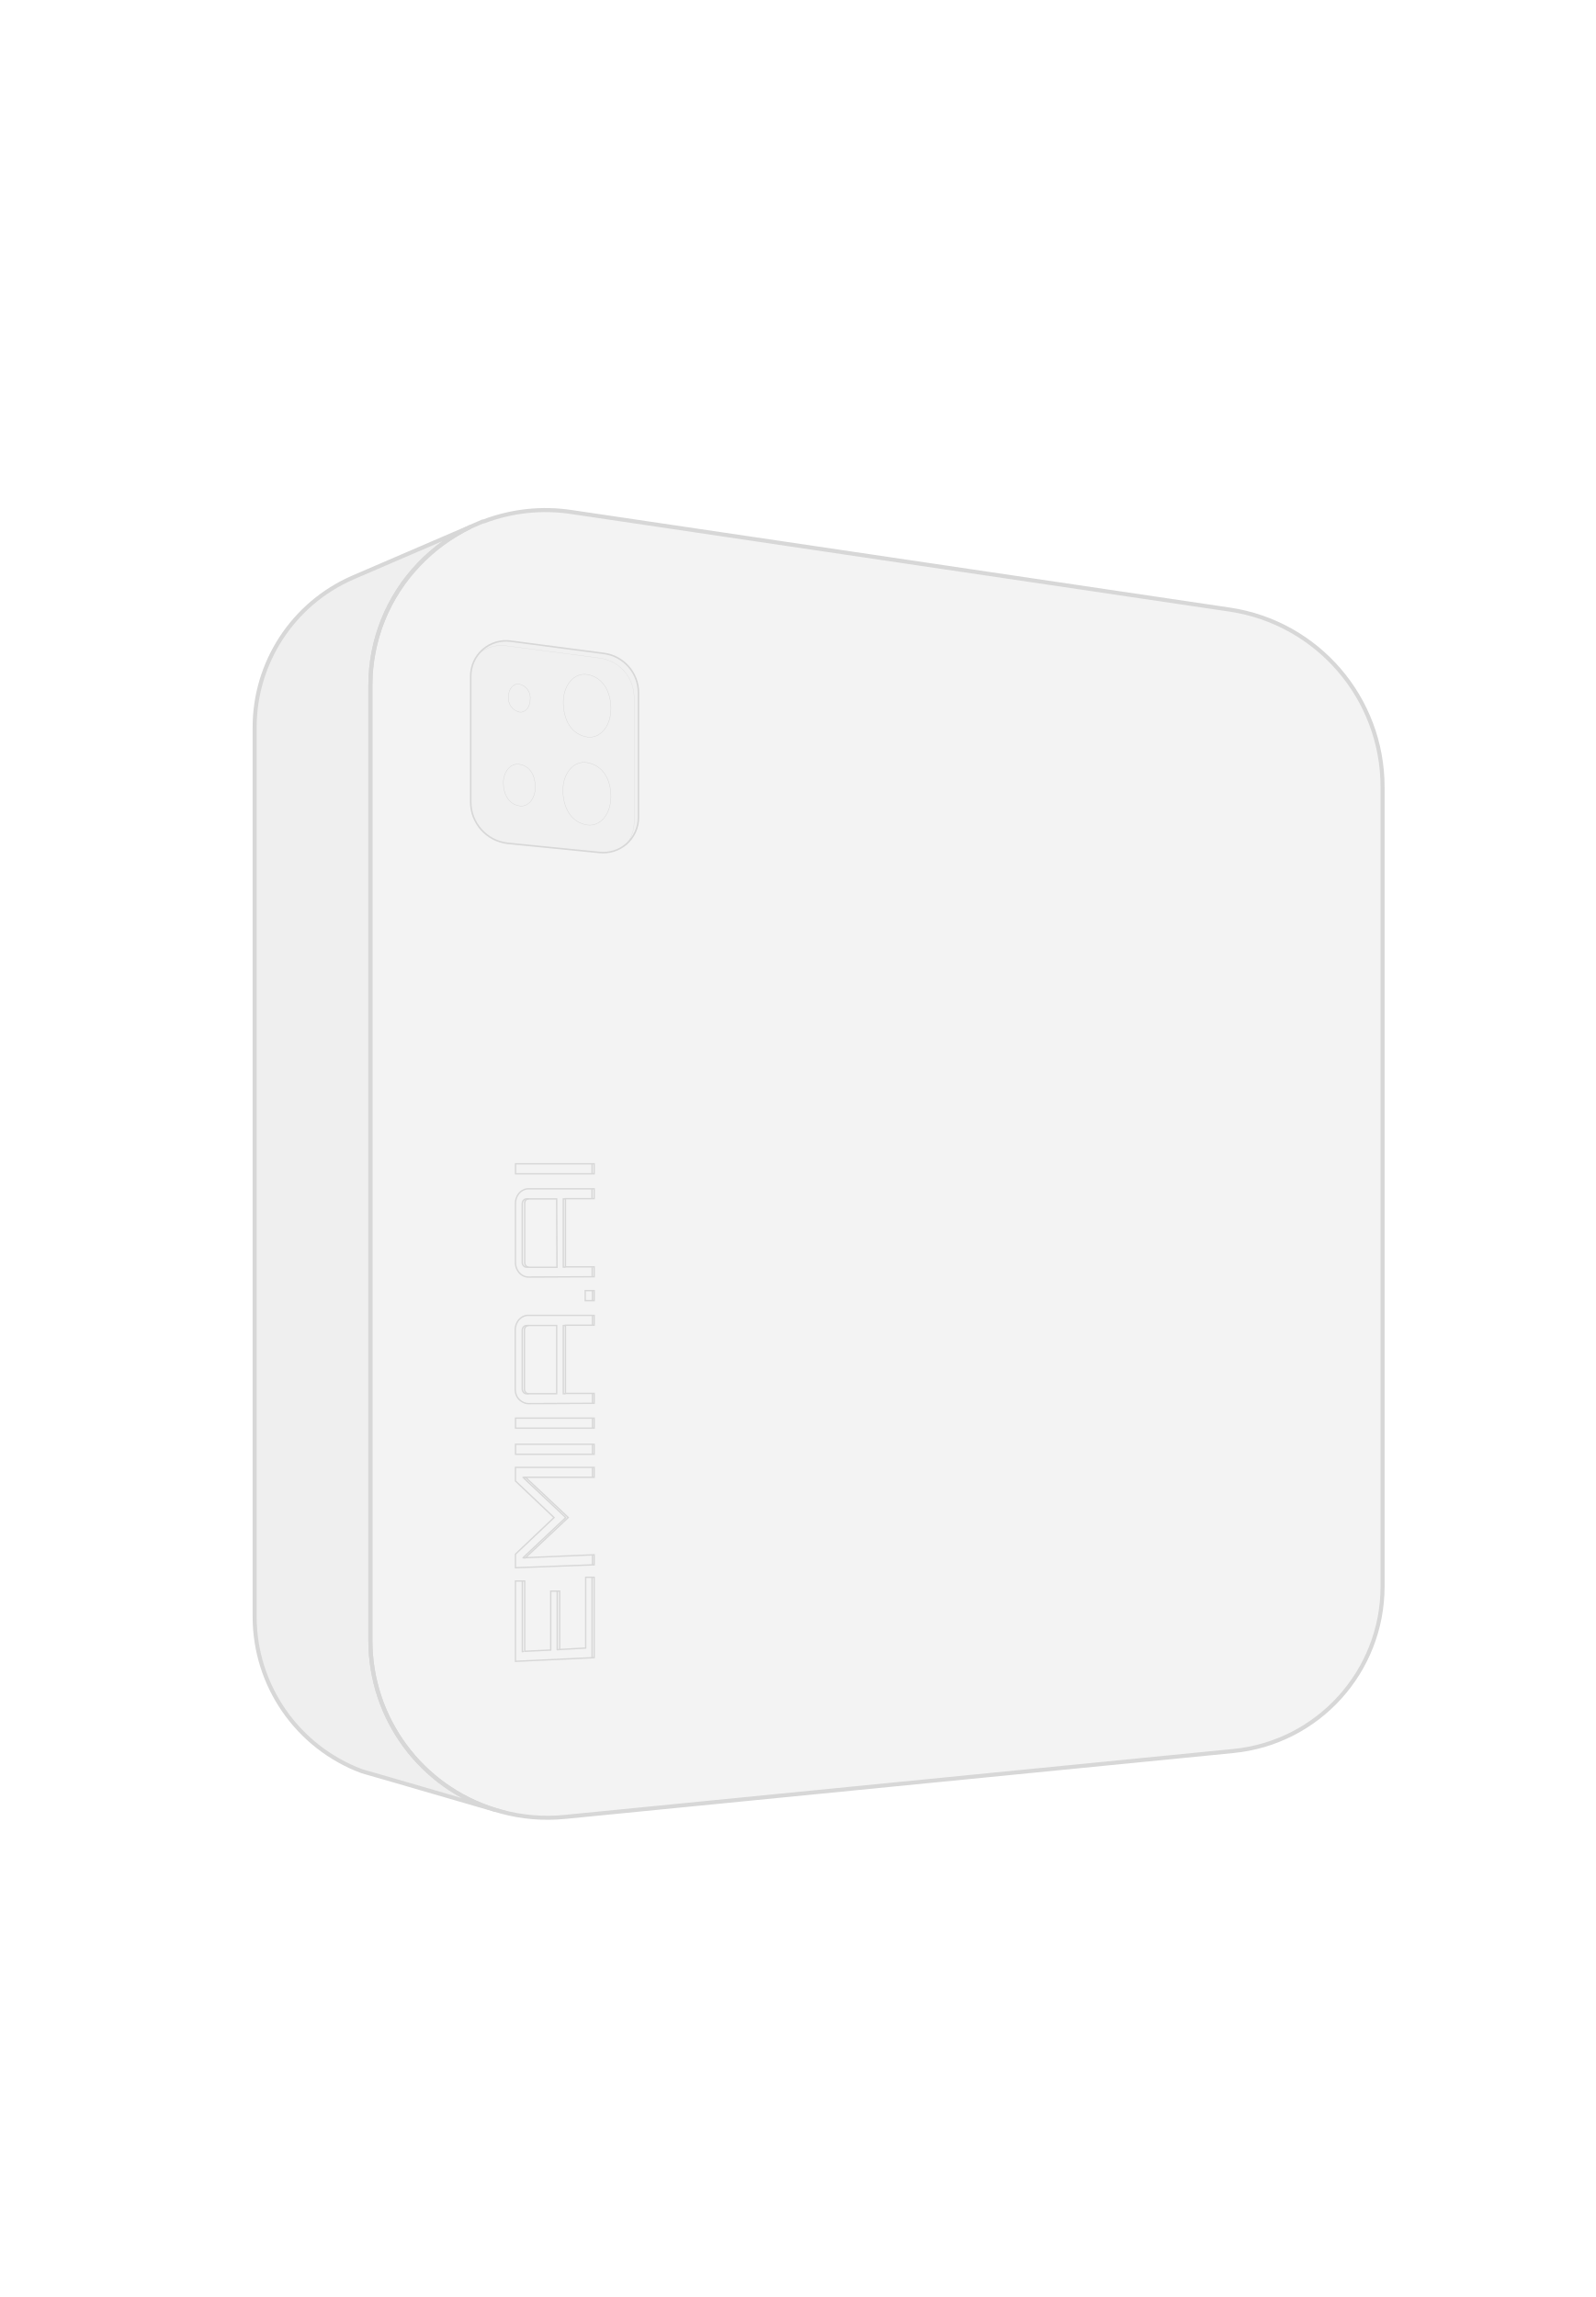
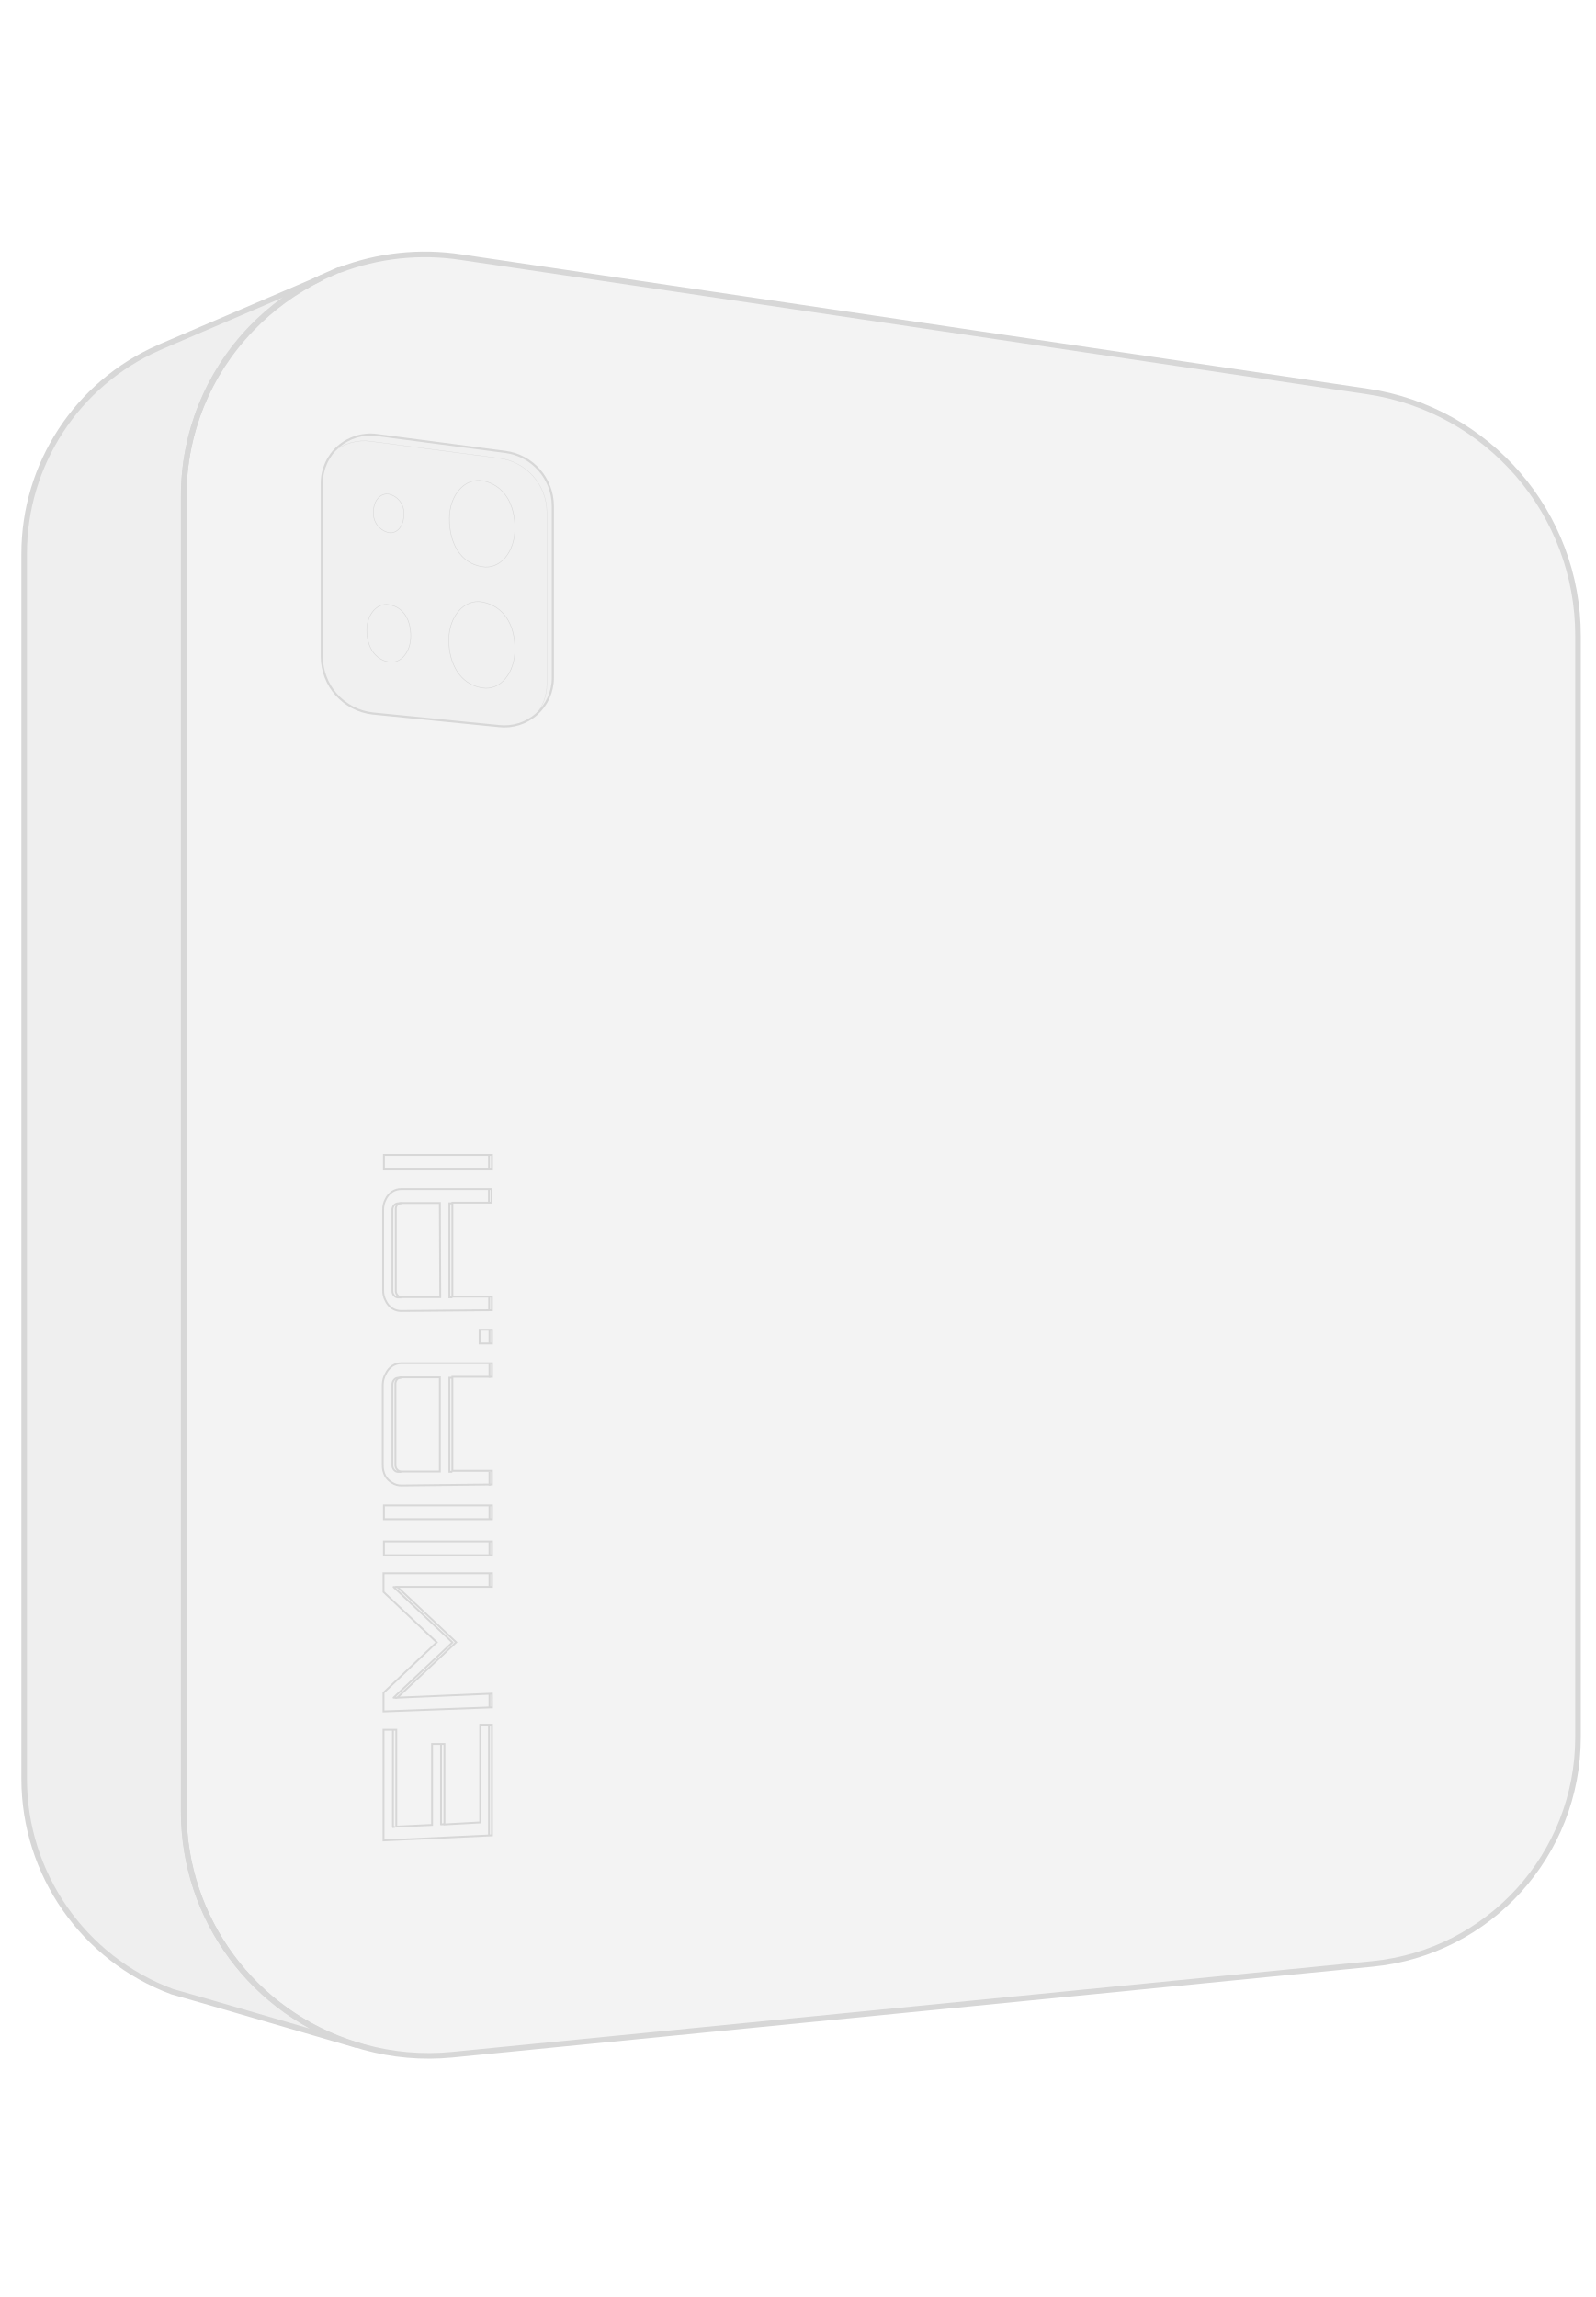
- <svg xmlns="http://www.w3.org/2000/svg" width="72.94mm" height="105.01mm" viewBox="0 0 206.77 297.68">
+ <svg xmlns="http://www.w3.org/2000/svg" width="72.94mm" height="105.01mm" viewBox="0 0 206.76 297.67">
  <g>
-     <path d="M179.17,102v103.6a21.43,21.43,0,0,1-19.32,21.32l-86.6,8.54a22.82,22.82,0,0,1-8.32-.69l-.74-.22A22.92,22.92,0,0,1,48,212.62V88.82a22.63,22.63,0,0,1,6.3-15.72,23,23,0,0,1,6.62-4.81h0l1.64-.71.11,0a22.51,22.51,0,0,1,11.41-1.22L159.36,79A23.24,23.24,0,0,1,179.17,102Z" style="fill: #d7d7d7;opacity: 0.3" />
-     <path d="M64.19,234.56l-14.27-4.15-3-.86A21.38,21.38,0,0,1,33,209.5V94.28a21.17,21.17,0,0,1,12.65-19.4l.34-.15,15-6.46a23,23,0,0,0-6.62,4.81A22.63,22.63,0,0,0,48,88.82V212.62a23,23,0,0,0,16.16,21.94Z" style="fill: #d7d7d7;opacity: 0.4" />
-     <path d="M47,229.55l3,.86A21.22,21.22,0,0,1,47,229.55Z" style="fill: none;stroke: #e30613;stroke-miterlimit: 10;stroke-width: 0.175px" />
+     <path d="M204.49,82.42V225.13a29.52,29.52,0,0,1-26.61,29.37L58.58,266.27a31.44,31.44,0,0,1-11.46-1l-1-.3a31.57,31.57,0,0,1-22.3-30.21V64.26a31.17,31.17,0,0,1,8.68-21.66A31.68,31.68,0,0,1,41.59,36h0l2.26-1H44a31,31,0,0,1,15.72-1.68L177.2,50.73A32,32,0,0,1,204.49,82.42Z" style="fill: #d7d7d7;opacity: 0.3;isolation: isolate" />
+     <path d="M46.1,265l-19.66-5.72-4.13-1.18A29.45,29.45,0,0,1,3.13,230.51V71.78A29.16,29.16,0,0,1,20.56,45.06l.47-.21L41.69,36a31.68,31.68,0,0,0-9.12,6.63A31.17,31.17,0,0,0,23.8,64.26V234.81A31.68,31.68,0,0,0,46.06,265Z" style="fill: #d7d7d7;opacity: 0.4;isolation: isolate" />
+     <path d="M22.42,258.13l4.13,1.18A29.23,29.23,0,0,1,22.42,258.13Z" style="fill: none;stroke: #e30613;stroke-miterlimit: 10;stroke-width: 0.241px" />
  </g>
  <g>
-     <path d="M179.17,102v103.6a21.43,21.43,0,0,1-19.32,21.32l-86.6,8.54a22.82,22.82,0,0,1-8.32-.69l-.74-.22A22.92,22.92,0,0,1,48,212.62V88.82a22.63,22.63,0,0,1,6.3-15.72,23,23,0,0,1,6.62-4.81h0l1.64-.71.11,0a22.51,22.51,0,0,1,11.41-1.22L159.36,79A23.24,23.24,0,0,1,179.17,102Z" style="fill: none;stroke: #d7d7d7;stroke-miterlimit: 10;stroke-width: 0.525px" />
-     <path d="M64.19,234.56l-14.27-4.15-3-.86A21.38,21.38,0,0,1,33,209.5V94.28a21.17,21.17,0,0,1,12.65-19.4l.34-.15,15-6.46a23,23,0,0,0-6.62,4.81A22.63,22.63,0,0,0,48,88.82V212.62a23,23,0,0,0,16.16,21.94Z" style="fill: none;stroke: #d7d7d7;stroke-miterlimit: 10;stroke-width: 0.525px" />
+     <path d="M204.49,82.42V225.13a29.52,29.52,0,0,1-26.61,29.37L58.58,266.27a31.44,31.44,0,0,1-11.46-1l-1-.3a31.57,31.57,0,0,1-22.3-30.21V64.26a31.17,31.17,0,0,1,8.68-21.66A31.68,31.68,0,0,1,41.59,36h0l2.26-1H44a31,31,0,0,1,15.72-1.68L177.2,50.73A32,32,0,0,1,204.49,82.42Z" style="fill: none;stroke: #d7d7d7;stroke-miterlimit: 10;stroke-width: 0.723px" />
+     <path d="M46.1,265l-19.66-5.72-4.13-1.18A29.45,29.45,0,0,1,3.13,230.51V71.78A29.16,29.16,0,0,1,20.56,45.06l.47-.21L41.69,36a31.68,31.68,0,0,0-9.12,6.63A31.17,31.17,0,0,0,23.8,64.26V234.81A31.68,31.68,0,0,0,46.06,265Z" style="fill: none;stroke: #d7d7d7;stroke-miterlimit: 10;stroke-width: 0.723px" />
  </g>
  <g>
    <g>
      <g>
-         <path d="M77,214.82l-10.2.48V204.89H68V214l3.37-.16V206.2h1.16v7.57l3.37-.19v-9.17H77Z" style="fill: none;stroke: #d7d7d7;stroke-miterlimit: 10;stroke-width: 0.175px" />
-         <path d="M77,188.47H66.81v-1.3H77Z" style="fill: none;stroke: #d7d7d7;stroke-miterlimit: 10;stroke-width: 0.175px" />
-         <path d="M77,185.08H66.81v-1.3H77Z" style="fill: none;stroke: #d7d7d7;stroke-miterlimit: 10;stroke-width: 0.175px" />
-         <path d="M68.51,181.9a1.54,1.54,0,0,1-.86-.25A1.79,1.79,0,0,1,67,181a2.05,2.05,0,0,1-.23-1V172.4a2.05,2.05,0,0,1,.23-1,1.79,1.79,0,0,1,.62-.69,1.54,1.54,0,0,1,.86-.25H77v1.28H73.28v8.84H77v1.28Zm3.63-10.13H68.51a.51.51,0,0,0-.39.18.63.63,0,0,0-.16.44V180a.63.63,0,0,0,.16.44.51.51,0,0,0,.39.18h3.63Z" style="fill: none;stroke: #d7d7d7;stroke-miterlimit: 10;stroke-width: 0.175px" />
-         <path d="M77,168.56H75.84v-1.3H77Z" style="fill: none;stroke: #d7d7d7;stroke-miterlimit: 10;stroke-width: 0.175px" />
-         <path d="M68.51,165.5a1.54,1.54,0,0,1-.86-.25,1.78,1.78,0,0,1-.62-.69,2.05,2.05,0,0,1-.23-1V156a2.05,2.05,0,0,1,.23-1,1.79,1.79,0,0,1,.62-.69,1.54,1.54,0,0,1,.86-.25H77v1.28H73.28v8.84H77v1.28Zm3.63-10.13H68.51a.51.51,0,0,0-.39.18A.64.64,0,0,0,68,156v7.61a.63.63,0,0,0,.16.44.51.51,0,0,0,.39.18h3.63Z" style="fill: none;stroke: #d7d7d7;stroke-miterlimit: 10;stroke-width: 0.175px" />
-         <path d="M77,152.12H66.81v-1.3H77Z" style="fill: none;stroke: #d7d7d7;stroke-miterlimit: 10;stroke-width: 0.175px" />
+         <path d="M63.75,237.84l-14.05.66V224.16h1.65v12.55l4.64-.22V226h1.6v10.43l4.64-.26V223.5h1.52Z" style="fill: none;stroke: #d7d7d7;stroke-miterlimit: 10;stroke-width: 0.241px" />
+         <path d="M63.75,201.54h-14v-1.79h14Z" style="fill: none;stroke: #d7d7d7;stroke-miterlimit: 10;stroke-width: 0.241px" />
+         <path d="M63.75,196.87h-14v-1.79h14Z" style="fill: none;stroke: #d7d7d7;stroke-miterlimit: 10;stroke-width: 0.241px" />
+         <path d="M52,192.49a2.12,2.12,0,0,1-1.18-.34,2.47,2.47,0,0,1-.9-.9,2.82,2.82,0,0,1-.32-1.38V179.4A2.82,2.82,0,0,1,50,178a2.47,2.47,0,0,1,.85-1,2.12,2.12,0,0,1,1.18-.34H63.75v1.76H58.62v12.18h5.12v1.76Zm5-14H52a.7.7,0,0,0-.54.25.87.87,0,0,0-.22.61v10.48a.87.87,0,0,0,.22.61.7.7,0,0,0,.54.25h5Z" style="fill: none;stroke: #d7d7d7;stroke-miterlimit: 10;stroke-width: 0.241px" />
+         <path d="M63.75,174.11h-1.6v-1.79h1.6Z" style="fill: none;stroke: #d7d7d7;stroke-miterlimit: 10;stroke-width: 0.241px" />
+         <path d="M52,169.89a2.12,2.12,0,0,1-1.18-.34,2.45,2.45,0,0,1-.85-1,2.82,2.82,0,0,1-.32-1.38V156.81a2.82,2.82,0,0,1,.32-1.38,2.47,2.47,0,0,1,.85-1,2.12,2.12,0,0,1,1.18-.34h11.7v1.76H58.62v12.18h5.12v1.76Zm5-14H52a.7.7,0,0,0-.54.25.88.88,0,0,0-.17.62v10.48a.87.87,0,0,0,.22.61.7.7,0,0,0,.54.25h5Z" style="fill: none;stroke: #d7d7d7;stroke-miterlimit: 10;stroke-width: 0.241px" />
+         <path d="M63.75,151.46h-14v-1.79h14Z" style="fill: none;stroke: #d7d7d7;stroke-miterlimit: 10;stroke-width: 0.241px" />
      </g>
-       <path d="M77,202.79l-10.2.38v-1.76l5-4.74-5-4.74v-1.76H77v1.28h-8.9l5.54,5.21-5.54,5.21,8.9-.38Z" style="fill: none;stroke: #d7d7d7;stroke-miterlimit: 10;stroke-width: 0.175px" />
+       <path d="M63.75,221.26l-14.05.52v-2.42l6.89-6.53-6.89-6.53v-2.42H63.75v1.76H51.48l7.63,7.18L51.48,220l12.26-.52Z" style="fill: none;stroke: #d7d7d7;stroke-miterlimit: 10;stroke-width: 0.241px" />
    </g>
-     <line x1="76.73" y1="150.86" x2="76.73" y2="152.12" style="fill: none;stroke: #d7d7d7;stroke-miterlimit: 10;stroke-width: 0.175px" />
-     <line x1="76.72" y1="154.09" x2="76.72" y2="155.37" style="fill: none;stroke: #d7d7d7;stroke-miterlimit: 10;stroke-width: 0.175px" />
-     <polyline points="73.28 155.37 73 155.37 73 164.21 73.28 164.21" style="fill: none;stroke: #d7d7d7;stroke-miterlimit: 10;stroke-width: 0.175px" />
-     <polyline points="73.28 171.78 73 171.78 73 180.62 73.28 180.62" style="fill: none;stroke: #d7d7d7;stroke-miterlimit: 10;stroke-width: 0.175px" />
-     <line x1="76.74" y1="164.22" x2="76.74" y2="165.5" style="fill: none;stroke: #d7d7d7;stroke-miterlimit: 10;stroke-width: 0.175px" />
-     <path d="M68.51,155.37h-.28a.51.51,0,0,0-.39.18.64.64,0,0,0-.16.44v7.61a.63.63,0,0,0,.16.44.51.51,0,0,0,.39.18h.28" style="fill: none;stroke: #d7d7d7;stroke-miterlimit: 10;stroke-width: 0.175px" />
-     <path d="M68.51,171.78h-.28a.51.51,0,0,0-.39.18.64.64,0,0,0-.16.44V180a.63.63,0,0,0,.16.44.51.51,0,0,0,.39.18h.28" style="fill: none;stroke: #d7d7d7;stroke-miterlimit: 10;stroke-width: 0.175px" />
-     <line x1="76.77" y1="167.26" x2="76.77" y2="168.56" style="fill: none;stroke: #d7d7d7;stroke-miterlimit: 10;stroke-width: 0.175px" />
-     <line x1="76.77" y1="170.47" x2="76.77" y2="171.77" style="fill: none;stroke: #d7d7d7;stroke-miterlimit: 10;stroke-width: 0.175px" />
-     <line x1="76.77" y1="180.62" x2="76.77" y2="181.92" style="fill: none;stroke: #d7d7d7;stroke-miterlimit: 10;stroke-width: 0.175px" />
-     <line x1="76.77" y1="183.78" x2="76.77" y2="185.08" style="fill: none;stroke: #d7d7d7;stroke-miterlimit: 10;stroke-width: 0.175px" />
-     <line x1="76.77" y1="187.17" x2="76.77" y2="188.47" style="fill: none;stroke: #d7d7d7;stroke-miterlimit: 10;stroke-width: 0.175px" />
-     <line x1="76.77" y1="190.17" x2="76.77" y2="191.47" style="fill: none;stroke: #d7d7d7;stroke-miterlimit: 10;stroke-width: 0.175px" />
-     <line x1="76.77" y1="201.49" x2="76.77" y2="202.79" style="fill: none;stroke: #d7d7d7;stroke-miterlimit: 10;stroke-width: 0.175px" />
-     <path d="M68.11,191.46h-.33l5.54,5.21-5.54,5.21h.33" style="fill: none;stroke: #d7d7d7;stroke-linejoin: round;stroke-width: 0.175px" />
-     <polyline points="67.69 204.89 67.69 214.05 67.87 214.02" style="fill: none;stroke: #d7d7d7;stroke-linejoin: round;stroke-width: 0.175px" />
-     <polyline points="72.21 206.19 72.21 213.8 72.49 213.77" style="fill: none;stroke: #d7d7d7;stroke-linejoin: round;stroke-width: 0.175px" />
-     <line x1="76.73" y1="204.41" x2="76.73" y2="214.84" style="fill: none;stroke: #d7d7d7;stroke-linejoin: round;stroke-width: 0.175px" />
-     <path d="M79.17,91.85c0,2.23-1.37,3.92-3.08,3.66C74,95.18,73,93.24,73,91s1.43-3.88,3.14-3.58C78.15,87.79,79.17,89.62,79.17,91.85Z" style="fill: none;stroke: #d7d7d7;stroke-miterlimit: 10;stroke-width: 0.05px" />
-     <path d="M78.34,91.74c0,1.63-1,2.88-2.26,2.68-1.53-.24-2.3-1.66-2.3-3.3s1-2.84,2.3-2.62C77.59,88.77,78.34,90.11,78.34,91.74Z" style="fill: none;stroke: transporent;stroke-miterlimit: 10;stroke-width: 0.25px" />
-     <path d="M68.71,90.62c0,1-.62,1.78-1.4,1.66a1.86,1.86,0,0,1-1.42-2c0-1,.65-1.76,1.42-1.62A1.82,1.82,0,0,1,68.71,90.62Z" style="fill: none;stroke:#d7d7d7;stroke-miterlimit: 10;stroke-width: 0.05px" />
-     <path d="M68.33,90.57c0,.74-.46,1.31-1,1.22a1.36,1.36,0,0,1-1-1.5c0-.74.48-1.29,1-1.19A1.34,1.34,0,0,1,68.33,90.57Z" style="fill: none;stroke: transparent;stroke-miterlimit: 10;stroke-width: 0px" />
-     <path d="M69.37,102c0,1.49-.91,2.62-2.05,2.44-1.39-.22-2.09-1.51-2.09-3s1-2.59,2.09-2.39C68.69,99.28,69.37,100.5,69.37,102Z" style="fill: none;stroke: #d7d7d7;stroke-miterlimit: 10;stroke-width: 0.05px" />
-     <path d="M68.82,101.92c0,1.09-.67,1.92-1.51,1.79a2,2,0,0,1-1.53-2.2c0-1.09.7-1.9,1.53-1.75A2,2,0,0,1,68.82,101.92Z" style="fill: none;stroke: transparent;stroke-miterlimit: 10;stroke-width: 0.1px" />
-     <path d="M78.34,103.15c0,1.63-1,2.88-2.26,2.68-1.53-.24-2.3-1.66-2.3-3.3s1-2.84,2.3-2.62C77.59,100.18,78.34,101.51,78.34,103.15Z" style="fill: none;stroke: transparent;stroke-miterlimit: 10;stroke-width: 0.25px" />
-     <path d="M79.17,103.25c0,2.23-1.37,3.92-3.08,3.66-2.08-.32-3.14-2.27-3.14-4.5s1.43-3.88,3.14-3.58C78.15,99.2,79.17,101,79.17,103.25Z" style="fill: none;stroke: #d7d7d7;stroke-miterlimit: 10;stroke-width: 0.05px" />
+     <line x1="63.37" y1="149.73" x2="63.37" y2="151.46" style="fill: none;stroke: #d7d7d7;stroke-miterlimit: 10;stroke-width: 0.241px" />
+     <line x1="63.36" y1="154.18" x2="63.36" y2="155.94" style="fill: none;stroke: #d7d7d7;stroke-miterlimit: 10;stroke-width: 0.241px" />
+     <polyline points="58.62 155.94 58.23 155.94 58.23 168.12 58.62 168.12" style="fill: none;stroke: #d7d7d7;stroke-miterlimit: 10;stroke-width: 0.241px" />
+     <polyline points="58.62 178.54 58.23 178.54 58.23 190.72 58.62 190.72" style="fill: none;stroke: #d7d7d7;stroke-miterlimit: 10;stroke-width: 0.241px" />
+     <line x1="63.39" y1="168.13" x2="63.39" y2="169.89" style="fill: none;stroke: #d7d7d7;stroke-miterlimit: 10;stroke-width: 0.241px" />
+     <path d="M52,155.94h-.39a.7.7,0,0,0-.54.25.88.88,0,0,0-.22.61v10.48a.87.87,0,0,0,.22.61.7.7,0,0,0,.54.25H52" style="fill: none;stroke: #d7d7d7;stroke-miterlimit: 10;stroke-width: 0.241px" />
+     <path d="M52,178.55h-.39a.7.7,0,0,0-.54.25.88.88,0,0,0-.22.61v10.47a.87.87,0,0,0,.22.61.7.7,0,0,0,.54.25H52" style="fill: none;stroke: #d7d7d7;stroke-miterlimit: 10;stroke-width: 0.241px" />
+     <line x1="63.43" y1="172.32" x2="63.43" y2="174.11" style="fill: none;stroke: #d7d7d7;stroke-miterlimit: 10;stroke-width: 0.241px" />
+     <line x1="63.43" y1="176.74" x2="63.43" y2="178.53" style="fill: none;stroke: #d7d7d7;stroke-miterlimit: 10;stroke-width: 0.241px" />
+     <line x1="63.43" y1="190.72" x2="63.43" y2="192.51" style="fill: none;stroke: #d7d7d7;stroke-miterlimit: 10;stroke-width: 0.241px" />
+     <line x1="63.43" y1="195.08" x2="63.43" y2="196.87" style="fill: none;stroke: #d7d7d7;stroke-miterlimit: 10;stroke-width: 0.241px" />
+     <line x1="63.43" y1="199.75" x2="63.43" y2="201.54" style="fill: none;stroke: #d7d7d7;stroke-miterlimit: 10;stroke-width: 0.241px" />
+     <line x1="63.43" y1="203.88" x2="63.43" y2="205.67" style="fill: none;stroke: #d7d7d7;stroke-miterlimit: 10;stroke-width: 0.241px" />
+     <line x1="63.43" y1="219.47" x2="63.43" y2="221.26" style="fill: none;stroke: #d7d7d7;stroke-miterlimit: 10;stroke-width: 0.241px" />
+     <path d="M51.5,205.66H51l7.63,7.18L51,220h.45" style="fill: none;stroke: #d7d7d7;stroke-linejoin: round;stroke-width: 0.241px" />
+     <polyline points="50.92 224.16 50.92 236.78 51.17 236.73" style="fill: none;stroke: #d7d7d7;stroke-linejoin: round;stroke-width: 0.241px" />
+     <polyline points="57.15 225.95 57.15 236.43 57.53 236.39" style="fill: none;stroke: #d7d7d7;stroke-linejoin: round;stroke-width: 0.241px" />
+     <line x1="63.37" y1="223.5" x2="63.37" y2="237.86" style="fill: none;stroke: #d7d7d7;stroke-linejoin: round;stroke-width: 0.241px" />
+     <path d="M66.73,68.44c0,3.07-1.89,5.4-4.24,5-2.88-.45-4.26-3.13-4.26-6.21s2-5.34,4.33-4.93C65.33,62.84,66.73,65.36,66.73,68.44Z" style="fill: none;stroke: #d7d7d7;stroke-miterlimit: 10;stroke-width: 0.069px" />
+     <path d="M65.59,68.28c0,2.25-1.38,4-3.11,3.69-2.11-.33-3.17-2.29-3.17-4.55s1.38-3.91,3.17-3.61C64.56,64.19,65.59,66,65.59,68.28Z" style="fill: none" />
+     <path d="M52.33,66.74c0,1.38-.85,2.45-1.93,2.29a2.56,2.56,0,0,1-2-2.76c0-1.38.9-2.42,2-2.23A2.51,2.51,0,0,1,52.33,66.74Z" style="fill: none;stroke: #d7d7d7;stroke-miterlimit: 10;stroke-width: 0.069px" />
+     <path d="M51.8,66.67c0,1-.63,1.8-1.38,1.68A1.87,1.87,0,0,1,49,66.29c0-1,.66-1.78,1.38-1.64A1.85,1.85,0,0,1,51.8,66.67Z" style="fill: none" />
+     <path d="M53.23,82.42c0,2.05-1.25,3.61-2.82,3.36-1.91-.3-2.88-2.08-2.88-4.13s1.38-3.57,2.88-3.29C52.3,78.67,53.23,80.35,53.23,82.42Z" style="fill: none;stroke: #d7d7d7;stroke-miterlimit: 10;stroke-width: 0.069px" />
+     <path d="M52.48,82.31c0,1.5-.92,2.64-2.08,2.47a2.76,2.76,0,0,1-2.11-3c0-1.5,1-2.62,2.11-2.41A2.76,2.76,0,0,1,52.48,82.31Z" style="fill: none" />
+     <path d="M65.59,84c0,2.25-1.38,4-3.11,3.69-2.11-.33-3.17-2.29-3.17-4.55s1.38-3.91,3.17-3.61C64.56,79.91,65.59,81.74,65.59,84Z" style="fill: none" />
+     <path d="M66.73,84.14c0,3.07-1.89,5.4-4.24,5-2.87-.44-4.33-3.13-4.33-6.2s2-5.34,4.33-4.93C65.33,78.56,66.73,81,66.73,84.14Z" style="fill: none;stroke: #d7d7d7;stroke-miterlimit: 10;stroke-width: 0.069px" />
  </g>
-   <path d="M77.66,110.47l-11.87-1.18A5.4,5.4,0,0,1,61,103.93V87.62a4.57,4.57,0,0,1,5.17-4.53l12.09,1.59a5.15,5.15,0,0,1,4.48,5.11v16.15A4.56,4.56,0,0,1,77.66,110.47Z" style="fill: #d7d7d7;opacity: 0.1" />
-   <path d="M77.66,110.47l-11.87-1.18A5.4,5.4,0,0,1,61,103.93V87.62a4.57,4.57,0,0,1,5.17-4.53l12.09,1.59a5.15,5.15,0,0,1,4.48,5.11v16.15A4.56,4.56,0,0,1,77.66,110.47Z" style="fill: none;stroke: #d7d7d7;stroke-miterlimit: 10;stroke-width: 0.2px" />
-   <path d="M62.08,84.69a4.55,4.55,0,0,1,3.53-1l12.09,1.59a5.15,5.15,0,0,1,4.48,5.11v16.15a4.53,4.53,0,0,1-1.06,2.93" style="fill: none;stroke: #d7d7d7;stroke-miterlimit: 10;stroke-width: 0.03px;  opacity: 1" />
+   <path d="M64.65,94.09,48.3,92.46a7.44,7.44,0,0,1-6.6-7.38V62.61a6.3,6.3,0,0,1,7.12-6.24l16.65,2.19a7.09,7.09,0,0,1,6.17,7V87.85a6.28,6.28,0,0,1-7,6.24Z" style="fill: #d7d7d7;opacity: 0.1;isolation: isolate" />
+   <path d="M64.65,94.09,48.3,92.46a7.44,7.44,0,0,1-6.6-7.38V62.61a6.3,6.3,0,0,1,7.12-6.24l16.65,2.19a7.09,7.09,0,0,1,6.17,7V87.85a6.28,6.28,0,0,1-7,6.24Z" style="fill: none;stroke: #d7d7d7;stroke-miterlimit: 10;stroke-width: 0.276px" />
+   <path d="M43.19,58.57a6.27,6.27,0,0,1,4.86-1.38l16.65,2.19a7.09,7.09,0,0,1,6.17,7V88.67a6.24,6.24,0,0,1-1.46,4" style="fill: none;stroke: #d7d7d7;stroke-miterlimit: 10;stroke-width: 0.041px" />
</svg>
